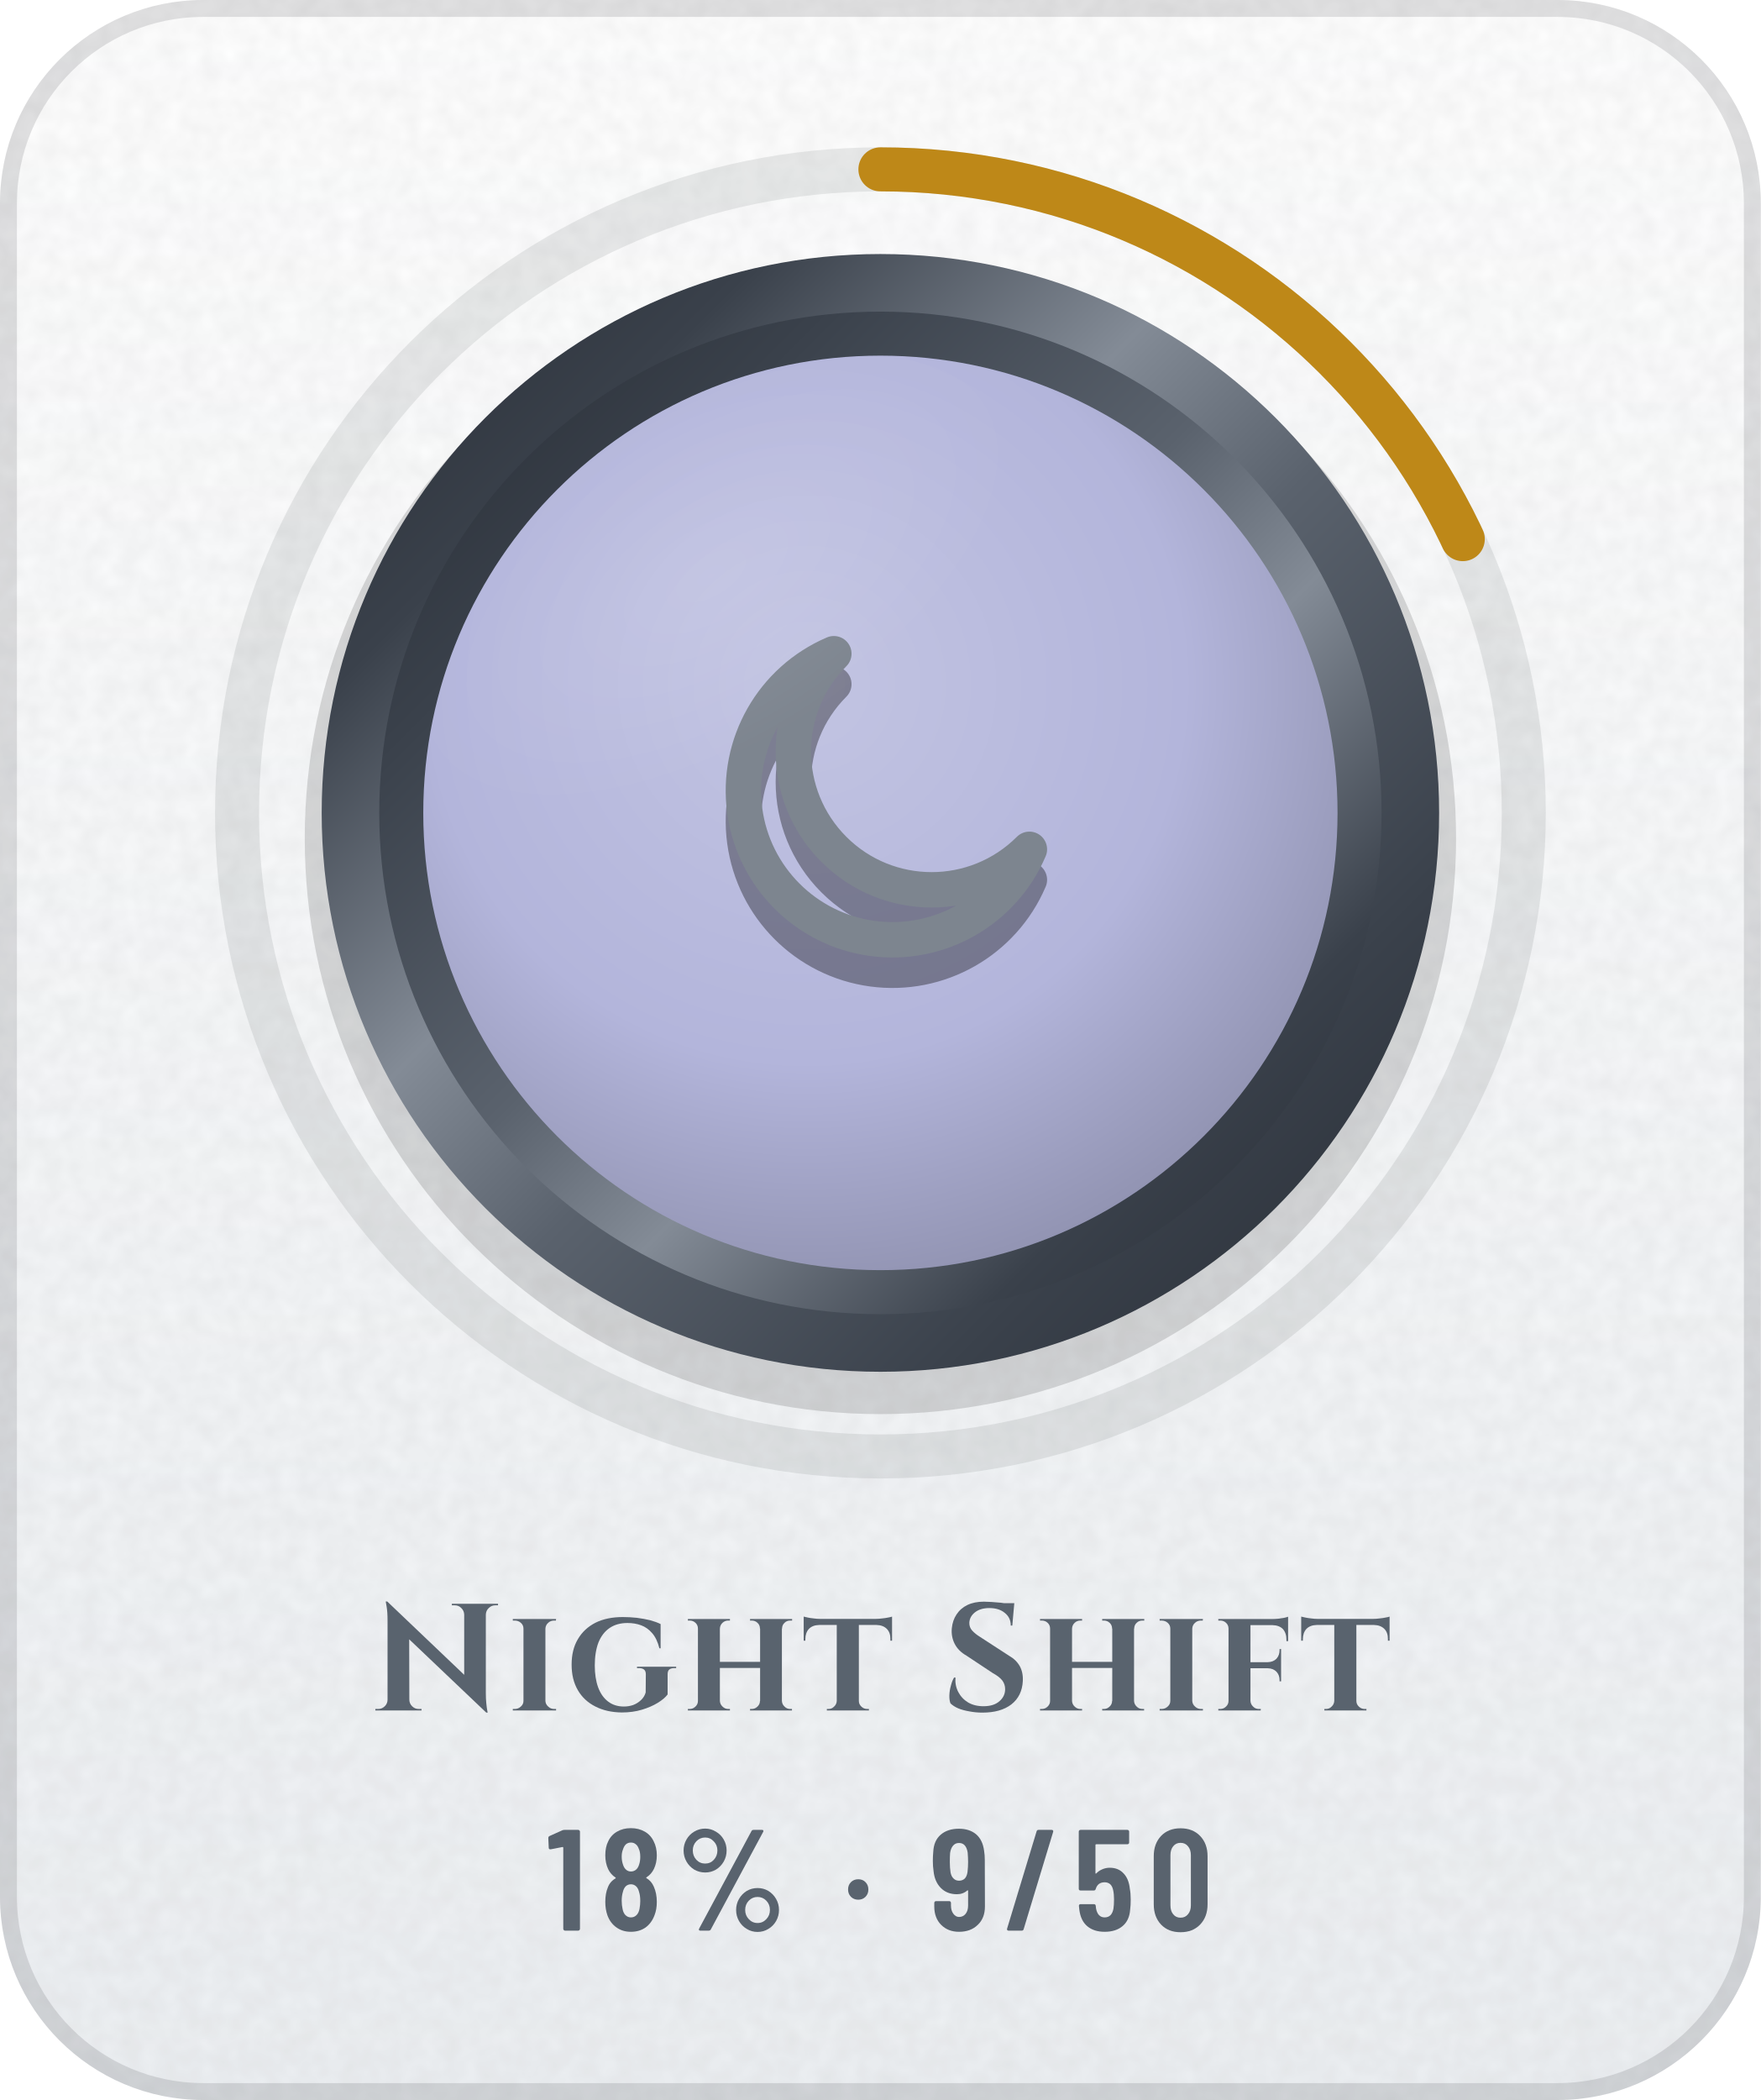
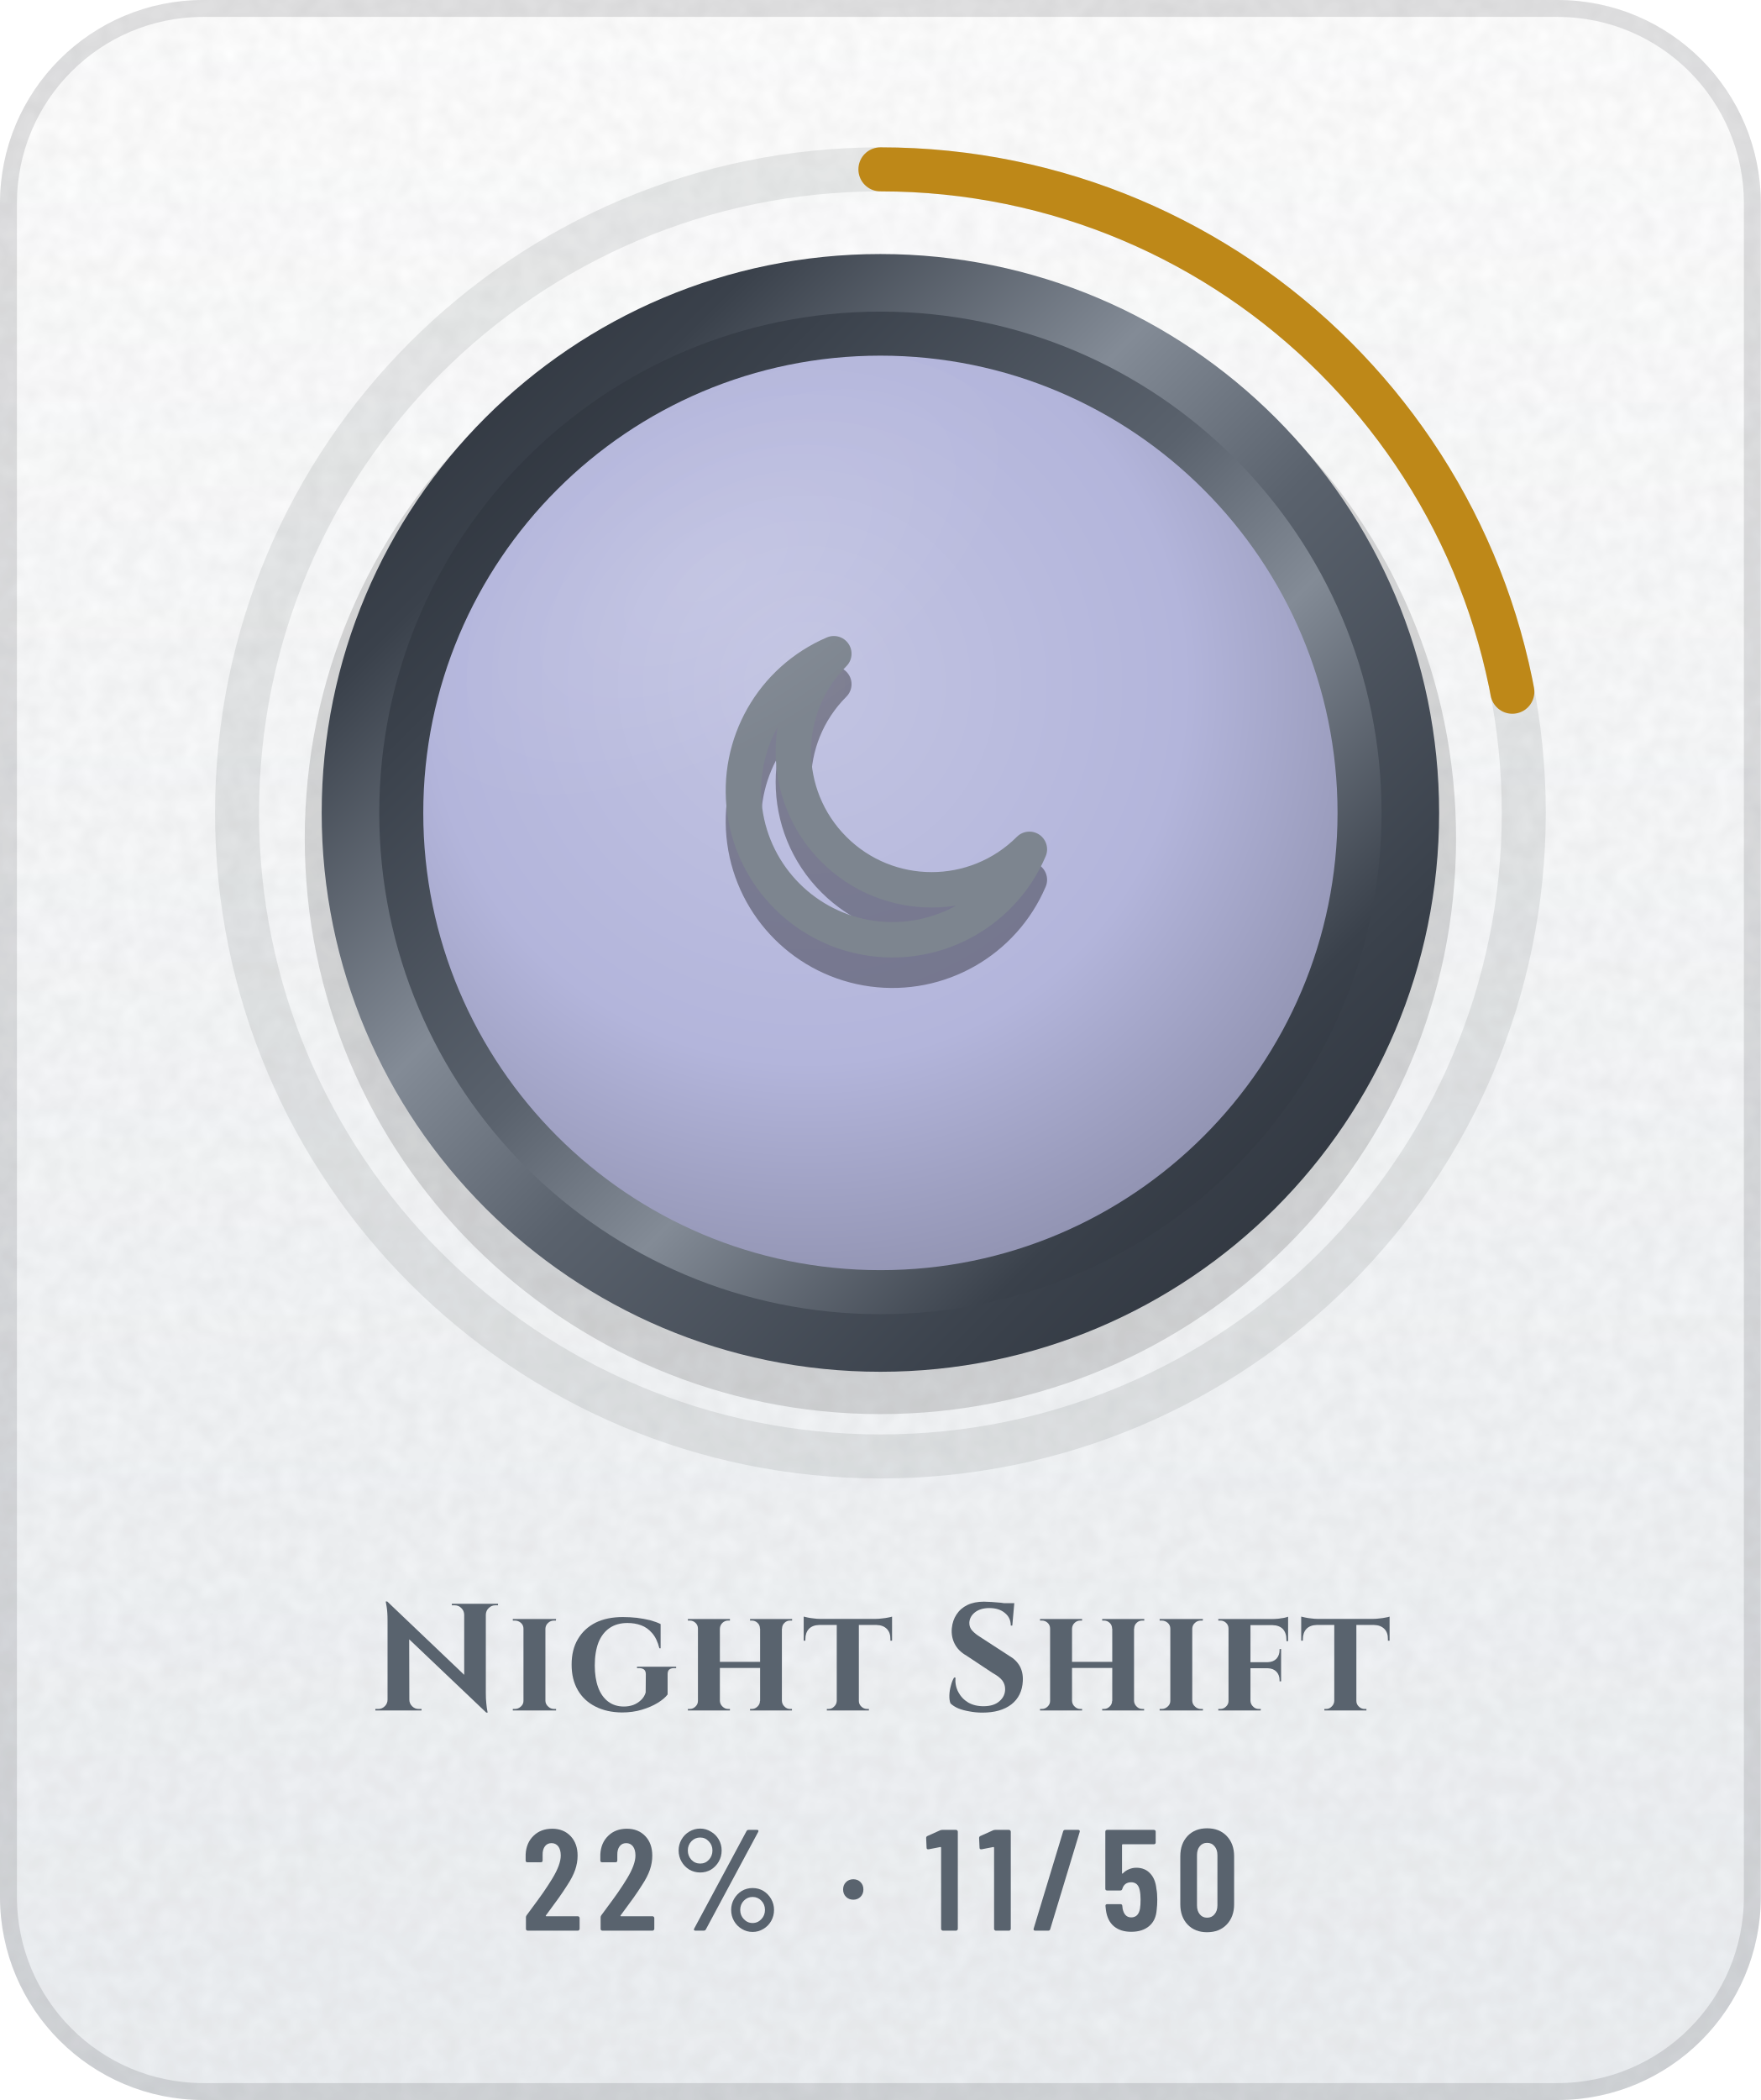
- <svg xmlns="http://www.w3.org/2000/svg" width="104" height="124" viewBox="0 0 104 124" role="img" aria-label="Night Shift: 18% (9 of 50)">
+ <svg xmlns="http://www.w3.org/2000/svg" width="104" height="124" viewBox="0 0 104 124" role="img" aria-label="Night Shift: 22% (11 of 50)">
  <defs>
    <linearGradient id="bg" x1="0" y1="0" x2="0" y2="1">
      <stop offset="0" stop-color="#FFFFFF" />
      <stop offset="1" stop-color="#EDF0F3" />
    </linearGradient>
    <clipPath id="card">
      <rect width="104" height="124" rx="12" />
    </clipPath>
    <filter id="grain" x="0" y="0" width="100%" height="100%">
      <feTurbulence type="fractalNoise" baseFrequency=".85" numOctaves="2" stitchTiles="stitch" />
      <feColorMatrix values="0 0 0 0 0 0 0 0 0 0 0 0 0 0 0 0 0 0 .05 0" />
    </filter>
    <radialGradient id="glow" cx=".5" cy=".5" r=".5">
      <stop offset="0" stop-color="#5A626D" stop-opacity="0" />
      <stop offset="1" stop-color="#5A626D" stop-opacity="0" />
    </radialGradient>
    <linearGradient id="mh" x1="0" y1="0" x2="1" y2="0">
      <stop offset="0" stop-color="#252A32" />
      <stop offset="0.2" stop-color="#3A414B" />
      <stop offset="0.4" stop-color="#838B96" />
      <stop offset="0.54" stop-color="#5A626D" />
      <stop offset="0.78" stop-color="#3A414B" />
      <stop offset="1" stop-color="#252A32" />
    </linearGradient>
    <linearGradient id="md" x1="0" y1="0" x2="1" y2="1">
      <stop offset="0" stop-color="#252A32" />
      <stop offset="0.2" stop-color="#3A414B" />
      <stop offset="0.4" stop-color="#838B96" />
      <stop offset="0.54" stop-color="#5A626D" />
      <stop offset="0.78" stop-color="#3A414B" />
      <stop offset="1" stop-color="#252A32" />
    </linearGradient>
    <linearGradient id="mdr" x1="1" y1="1" x2="0" y2="0">
      <stop offset="0" stop-color="#252A32" />
      <stop offset="0.2" stop-color="#3A414B" />
      <stop offset="0.4" stop-color="#838B96" />
      <stop offset="0.54" stop-color="#5A626D" />
      <stop offset="0.78" stop-color="#3A414B" />
      <stop offset="1" stop-color="#252A32" />
    </linearGradient>
    <linearGradient id="dia" x1="0" y1="0" x2="1" y2="0">
      <stop offset="0" stop-color="#2F7DD1" />
      <stop offset=".5" stop-color="#7B61E0" />
      <stop offset="1" stop-color="#C2449A" />
    </linearGradient>
    <linearGradient id="pb" x1="0" y1="0" x2="1" y2="0">
      <stop offset="0" stop-color="#8F5125" />
      <stop offset="1" stop-color="#CC8850" />
    </linearGradient>
    <linearGradient id="shg" x1="0" y1="0" x2="1" y2="0">
      <stop offset="0" stop-color="#FFFFFF" stop-opacity="0" />
      <stop offset=".5" stop-color="#FFFFFF" stop-opacity=".6" />
      <stop offset="1" stop-color="#FFFFFF" stop-opacity="0" />
    </linearGradient>
    <radialGradient id="en" cx=".42" cy=".36" r=".75">
      <stop offset="0" stop-color="#C2C4E2" />
      <stop offset=".55" stop-color="#B3B5DB" />
      <stop offset="1" stop-color="#8688A4" />
    </radialGradient>
    <linearGradient id="ig" gradientUnits="userSpaceOnUse" x1="0" y1="34" x2="0" y2="62">
      <stop offset="0" stop-color="#7D858F" />
      <stop offset="1" stop-color="#4E5661" />
    </linearGradient>
    <radialGradient id="gl" cx=".5" cy=".5" r=".5">
      <stop offset="0" stop-color="#FFFFFF" stop-opacity=".45" />
      <stop offset="1" stop-color="#FFFFFF" stop-opacity="0" />
    </radialGradient>
    <clipPath id="fc">
      <circle cx="52" cy="48" r="27" />
    </clipPath>
  </defs>
  <g clip-path="url(#card)">
    <rect width="104" height="124" fill="url(#bg)" />
    <rect width="104" height="124" filter="url(#grain)" />
  </g>
  <rect x=".5" y=".5" width="103" height="123" rx="11.5" fill="none" stroke="#1F2328" stroke-opacity=".13" />
  <circle cx="52" cy="48" r="48" fill="url(#glow)" />
  <circle cx="52" cy="48" r="38" fill="none" stroke="#1F2328" stroke-opacity=".09" stroke-width="2.6" />
-   <circle cx="52" cy="48" r="38" fill="none" stroke="#BE8818" stroke-width="2.6" stroke-linecap="round" stroke-dasharray="43 238.8" transform="rotate(-90 52 48)" />
+   <circle cx="52" cy="48" r="38" fill="none" stroke="#BE8818" stroke-width="2.6" stroke-linecap="round" stroke-dasharray="52.5 238.8" transform="rotate(-90 52 48)" />
  <circle cx="52" cy="49.5" r="34" fill="#000000" fill-opacity=".14" />
  <circle cx="52" cy="48" r="33" fill="url(#md)" />
  <circle cx="52" cy="48" r="29.6" fill="url(#mdr)" />
  <circle cx="52" cy="48" r="27" fill="url(#en)" />
  <g transform="translate(38.8 36) scale(1.1)" fill="none" stroke="#000000" stroke-width="1.9" stroke-linecap="round" stroke-linejoin="round" stroke-opacity=".35">
    <path d="M20 14.5A8 8 0 1 1 9.5 4 6.5 6.5 0 0 0 20 14.5z" />
  </g>
  <g transform="translate(38.8 34.2) scale(1.1)" fill="none" stroke="url(#ig)" stroke-width="1.9" stroke-linecap="round" stroke-linejoin="round">
    <path d="M20 14.5A8 8 0 1 1 9.5 4 6.5 6.5 0 0 0 20 14.5z" />
  </g>
  <g clip-path="url(#fc)">
    <ellipse cx="42" cy="34" rx="20" ry="10" transform="rotate(-32 42 34)" fill="url(#gl)" opacity=".25" />
  </g>
  <g transform="translate(21.9 101) scale(0.009 -0.009)" fill="#59636E">
    <use href="#s78" x="0" />
    <use href="#s105" x="898" />
    <use href="#s103" x="1284" />
    <use href="#s104" x="2047" />
    <use href="#s116" x="2831" />
    <use href="#s83" x="3747" />
    <use href="#s104" x="4358" />
    <use href="#s105" x="5143" />
    <use href="#s102" x="5528" />
    <use href="#s116" x="6096" />
  </g>
-   <g transform="translate(32.3 114) scale(0.0085 -0.0085)" fill="#59636E">
-     <use href="#m49" x="0" />
-     <use href="#m56" x="368" />
-     <use href="#m37" x="896" />
-     <use href="#m183" x="2056" />
-     <use href="#m57" x="2660" />
-     <use href="#m47" x="3177" />
-     <use href="#m53" x="3657" />
-     <use href="#m48" x="4179" />
+   <g transform="translate(30.8 114) scale(0.0085 -0.0085)" fill="#59636E">
+     <use href="#m50" x="0" />
+     <use href="#m50" x="519" />
+     <use href="#m37" x="1038" />
+     <use href="#m183" x="2198" />
+     <use href="#m49" x="2802" />
+     <use href="#m49" x="3170" />
+     <use href="#m47" x="3538" />
+     <use href="#m53" x="4018" />
+     <use href="#m48" x="4540" />
  </g>
  <defs>
    <path id="m37" d="M54 557Q54 598 74 633Q94 668 128 688Q163 709 204 709Q244 709 278 688Q313 668 333 633Q353 598 353 557Q353 515 333 480Q313 445 279 424Q245 404 204 404Q163 404 128 424Q94 445 74 480Q54 515 54 557ZM162 14 526 692Q530 700 541 700H599Q606 700 608 696Q610 692 607 686L243 8Q239 0 228 0H170Q163 0 161 4Q159 8 162 14ZM289 557Q289 594 264 620Q239 647 204 647Q168 647 143 621Q118 595 118 557Q118 519 143 492Q168 466 204 466Q240 466 264 492Q289 519 289 557ZM419 144Q419 185 439 220Q459 255 493 276Q527 296 568 296Q609 296 643 276Q677 255 697 220Q717 185 717 144Q717 102 697 67Q677 32 643 12Q609 -9 568 -9Q527 -9 493 12Q459 32 439 67Q419 102 419 144ZM654 144Q654 182 629 208Q604 234 568 234Q532 234 507 208Q482 182 482 144Q482 106 507 80Q532 53 568 53Q604 53 629 80Q654 106 654 144Z" />
    <path id="m47" d="M21 14 226 690Q229 700 239 700H331Q337 700 340 696Q343 692 341 686L136 10Q133 0 123 0H31Q25 0 22 4Q19 8 21 14Z" />
    <path id="m48" d="M38 183V517Q38 604 89 658Q140 711 224 711Q309 711 360 658Q412 604 412 517V183Q412 96 360 42Q309 -11 224 -11Q140 -11 89 42Q38 96 38 183ZM296 176V524Q296 563 276 586Q257 610 224 610Q192 610 173 586Q154 563 154 524V176Q154 137 173 114Q192 90 224 90Q257 90 276 114Q296 137 296 176Z" />
    <path id="m49" d="M122 700H218Q223 700 226 696Q230 693 230 688V12Q230 7 226 4Q223 0 218 0H126Q121 0 118 4Q114 7 114 12V576Q114 578 112 580Q111 582 109 581L27 565H24Q13 565 13 576L10 643Q10 653 18 657L107 697Q114 700 122 700Z" />
+     <path id="m50" d="M173 100H392Q397 100 400 96Q404 93 404 88V12Q404 7 400 4Q397 0 392 0H43Q38 0 34 4Q31 7 31 12V92Q31 101 36 107L75 160Q114 212 152 266Q189 320 215 363Q273 459 273 522Q273 562 256 585Q238 608 209 608Q180 608 163 586Q146 563 147 526V487Q147 482 144 478Q140 475 135 475H41Q36 475 32 478Q29 482 29 487V530Q33 610 84 659Q134 708 214 708Q293 708 342 656Q390 605 390 521Q390 471 373 422Q356 373 319 317Q294 277 260 229Q225 181 214 166Q184 126 170 106Q168 104 169 102Q170 100 173 100Z" />
    <path id="m53" d="M400 216Q400 175 396 146Q391 72 344 32Q297 -8 219 -8Q145 -8 99 30Q53 68 43 144L40 172Q40 184 52 184H144Q156 184 157 172Q157 166 159 154Q171 92 219 92Q244 92 260 108Q275 124 280 153Q284 178 284 217Q284 254 278 281Q273 307 258 322Q242 336 219 336Q171 336 157 290Q154 279 144 279H51Q46 279 42 282Q39 286 39 291V688Q39 693 42 696Q46 700 51 700H377Q382 700 386 696Q389 693 389 688V612Q389 607 386 604Q382 600 377 600H160Q155 600 155 595V400Q155 397 157 396Q159 396 161 398Q178 416 202 426Q227 437 254 437Q314 437 350 398Q387 360 394 290Q400 259 400 216Z" />
-     <path id="m56" d="M325 364Q358 345 375 306Q396 259 396 200Q396 147 380 107Q360 53 318 22Q275 -8 216 -8Q158 -8 116 22Q73 52 53 106Q38 148 38 200Q38 259 56 301Q71 341 109 363Q113 366 109 369Q76 390 58 427Q38 470 38 523Q38 581 58 620Q78 664 120 688Q161 712 216 712Q270 712 312 688Q353 665 374 621Q396 579 396 523Q396 471 376 429Q358 392 325 371Q319 367 325 364ZM159 559Q152 541 152 513Q152 483 162 456Q169 435 183 423Q197 411 216 411Q237 411 252 424Q266 436 273 459Q281 483 281 513Q281 547 271 568Q264 589 250 600Q236 612 216 612Q198 612 184 602Q171 591 164 573ZM281 206Q281 244 272 271Q266 295 252 308Q237 322 216 322Q195 322 180 308Q166 294 160 268Q152 242 152 208Q152 177 158 151Q163 123 178 108Q194 92 216 92Q239 92 255 108Q271 124 276 153Q281 180 281 206Z" />
-     <path id="m57" d="M384 168Q384 87 334 40Q285 -8 204 -8Q128 -8 80 40Q32 88 32 168V193Q32 198 36 202Q39 205 44 205H136Q141 205 144 202Q148 198 148 193V174Q148 140 164 118Q181 95 204 95Q232 95 250 117Q267 139 267 174V276Q267 279 265 280Q263 281 261 279Q232 253 189 253Q120 253 77 297Q34 341 27 414Q22 447 22 484Q22 518 25 549Q29 625 76 666Q124 708 203 708Q276 708 322 670Q368 631 378 556Q383 526 383 493ZM267 476Q267 506 264 543Q253 609 204 609Q179 609 163 591Q147 573 142 540Q140 516 140 476Q140 439 145 405Q150 377 166 362Q181 347 204 347Q228 347 244 362Q259 378 263 408Q267 443 267 476Z" />
    <path id="m183" d="M37 286Q37 317 57 337Q77 357 108 357Q139 357 158 337Q178 317 178 286Q178 255 158 235Q138 215 108 215Q77 215 57 235Q37 255 37 286Z" />
    <path id="s78" d="M108 715 613 234V629Q612 655 594 672Q577 690 551 690H532V700H835V690H817Q792 690 774 672Q756 655 755 629V114Q755 77 758 48Q761 18 764 2L767 -14H758L252 467L253 71Q253 46 271 28Q289 10 314 10H333V0H30V10H49Q74 10 92 28Q110 46 110 71V590Q110 646 104 681L98 715Z" />
    <path id="s83" d="M277 714Q297 714 326 712Q356 710 388 707Q399 705 409 704H476L475 692Q475 692 475 692L463 557H453Q453 609 414 640Q376 672 312 672Q254 672 218 644Q183 616 181 576Q180 546 200 524Q220 502 251 483L442 359Q488 333 512 291Q535 249 532 193Q527 95 457 40Q387 -14 267 -14Q223 -14 182 -6Q140 1 108 14Q76 28 57 47Q49 69 50 100Q51 131 60 163Q68 195 81 216H90Q86 165 108 122Q131 78 174 52Q218 27 278 28Q344 29 380 62Q416 94 416 140Q416 171 398 196Q379 221 337 244L162 360Q109 390 85 437Q61 484 66 539Q71 591 97 630Q123 670 168 692Q214 714 277 714Z" />
    <path id="s102" d="M446 403V191H436V199Q436 232 416 254Q395 276 359 277H245V63Q246 41 262 26Q277 10 300 10H313L312 0H34V10H47Q69 10 85 26Q101 41 101 63V537Q101 560 85 575Q69 590 47 590H34V600H386Q405 600 426 602Q448 605 466 608Q484 612 492 615V455H481V465Q481 508 458 534Q434 559 389 560H245V317H359Q395 318 416 340Q436 363 436 396V403Z" />
    <path id="s103" d="M370 613Q416 613 462 608Q509 602 550 592Q590 581 618 567V408H610Q594 472 562 508Q531 544 490 559Q449 574 401 574Q331 574 283 541Q235 508 210 446Q186 383 186 295Q186 212 208 152Q230 92 273 59Q316 26 377 26Q409 26 438 36Q467 47 489 68Q511 88 520 118L521 238Q521 258 510 268Q498 278 477 278H463V287H720V278H707Q683 278 672 266Q664 256 664 238V105Q643 77 599 50Q555 23 495 5Q435 -13 364 -13Q264 -12 190 26Q116 63 75 133Q34 203 34 301Q34 399 75 468Q116 538 191 576Q266 613 370 613Z" />
    <path id="s104" d="M100 63V537Q100 560 84 575Q68 590 46 590H34V600H310V590H299Q277 590 261 575Q245 560 244 537V319H508V537H507Q507 560 491 575Q475 590 453 590H442V600H718V590H706Q683 590 668 575Q652 560 652 537H651V63Q652 41 668 26Q683 10 706 10H717V0H442V10H453Q475 10 491 26Q507 41 507 63H508V279H244V63Q245 41 261 26Q277 10 299 10H310V0H34V10H46Q68 10 84 26Q100 41 100 63Z" />
    <path id="s105" d="M104 63V537Q104 560 87 575Q70 590 46 590H34V600H318L317 590H306Q282 590 266 575Q249 560 248 537V63Q249 41 266 26Q282 10 306 10H318V0H34V10H47Q70 10 87 26Q104 41 104 63Z" />
    <path id="s116" d="M590 616V458H579V467Q580 510 556 535Q531 560 488 561H372V63Q372 41 388 26Q404 10 427 10H438V0H162V10H173Q195 10 210 26Q226 41 227 63V561H112Q68 560 44 535Q21 510 21 467V458H10V616Q19 614 36 610Q54 606 76 604Q97 601 115 601H484Q503 601 525 604Q547 606 565 610Q583 613 590 616Z" />
  </defs>
</svg>
